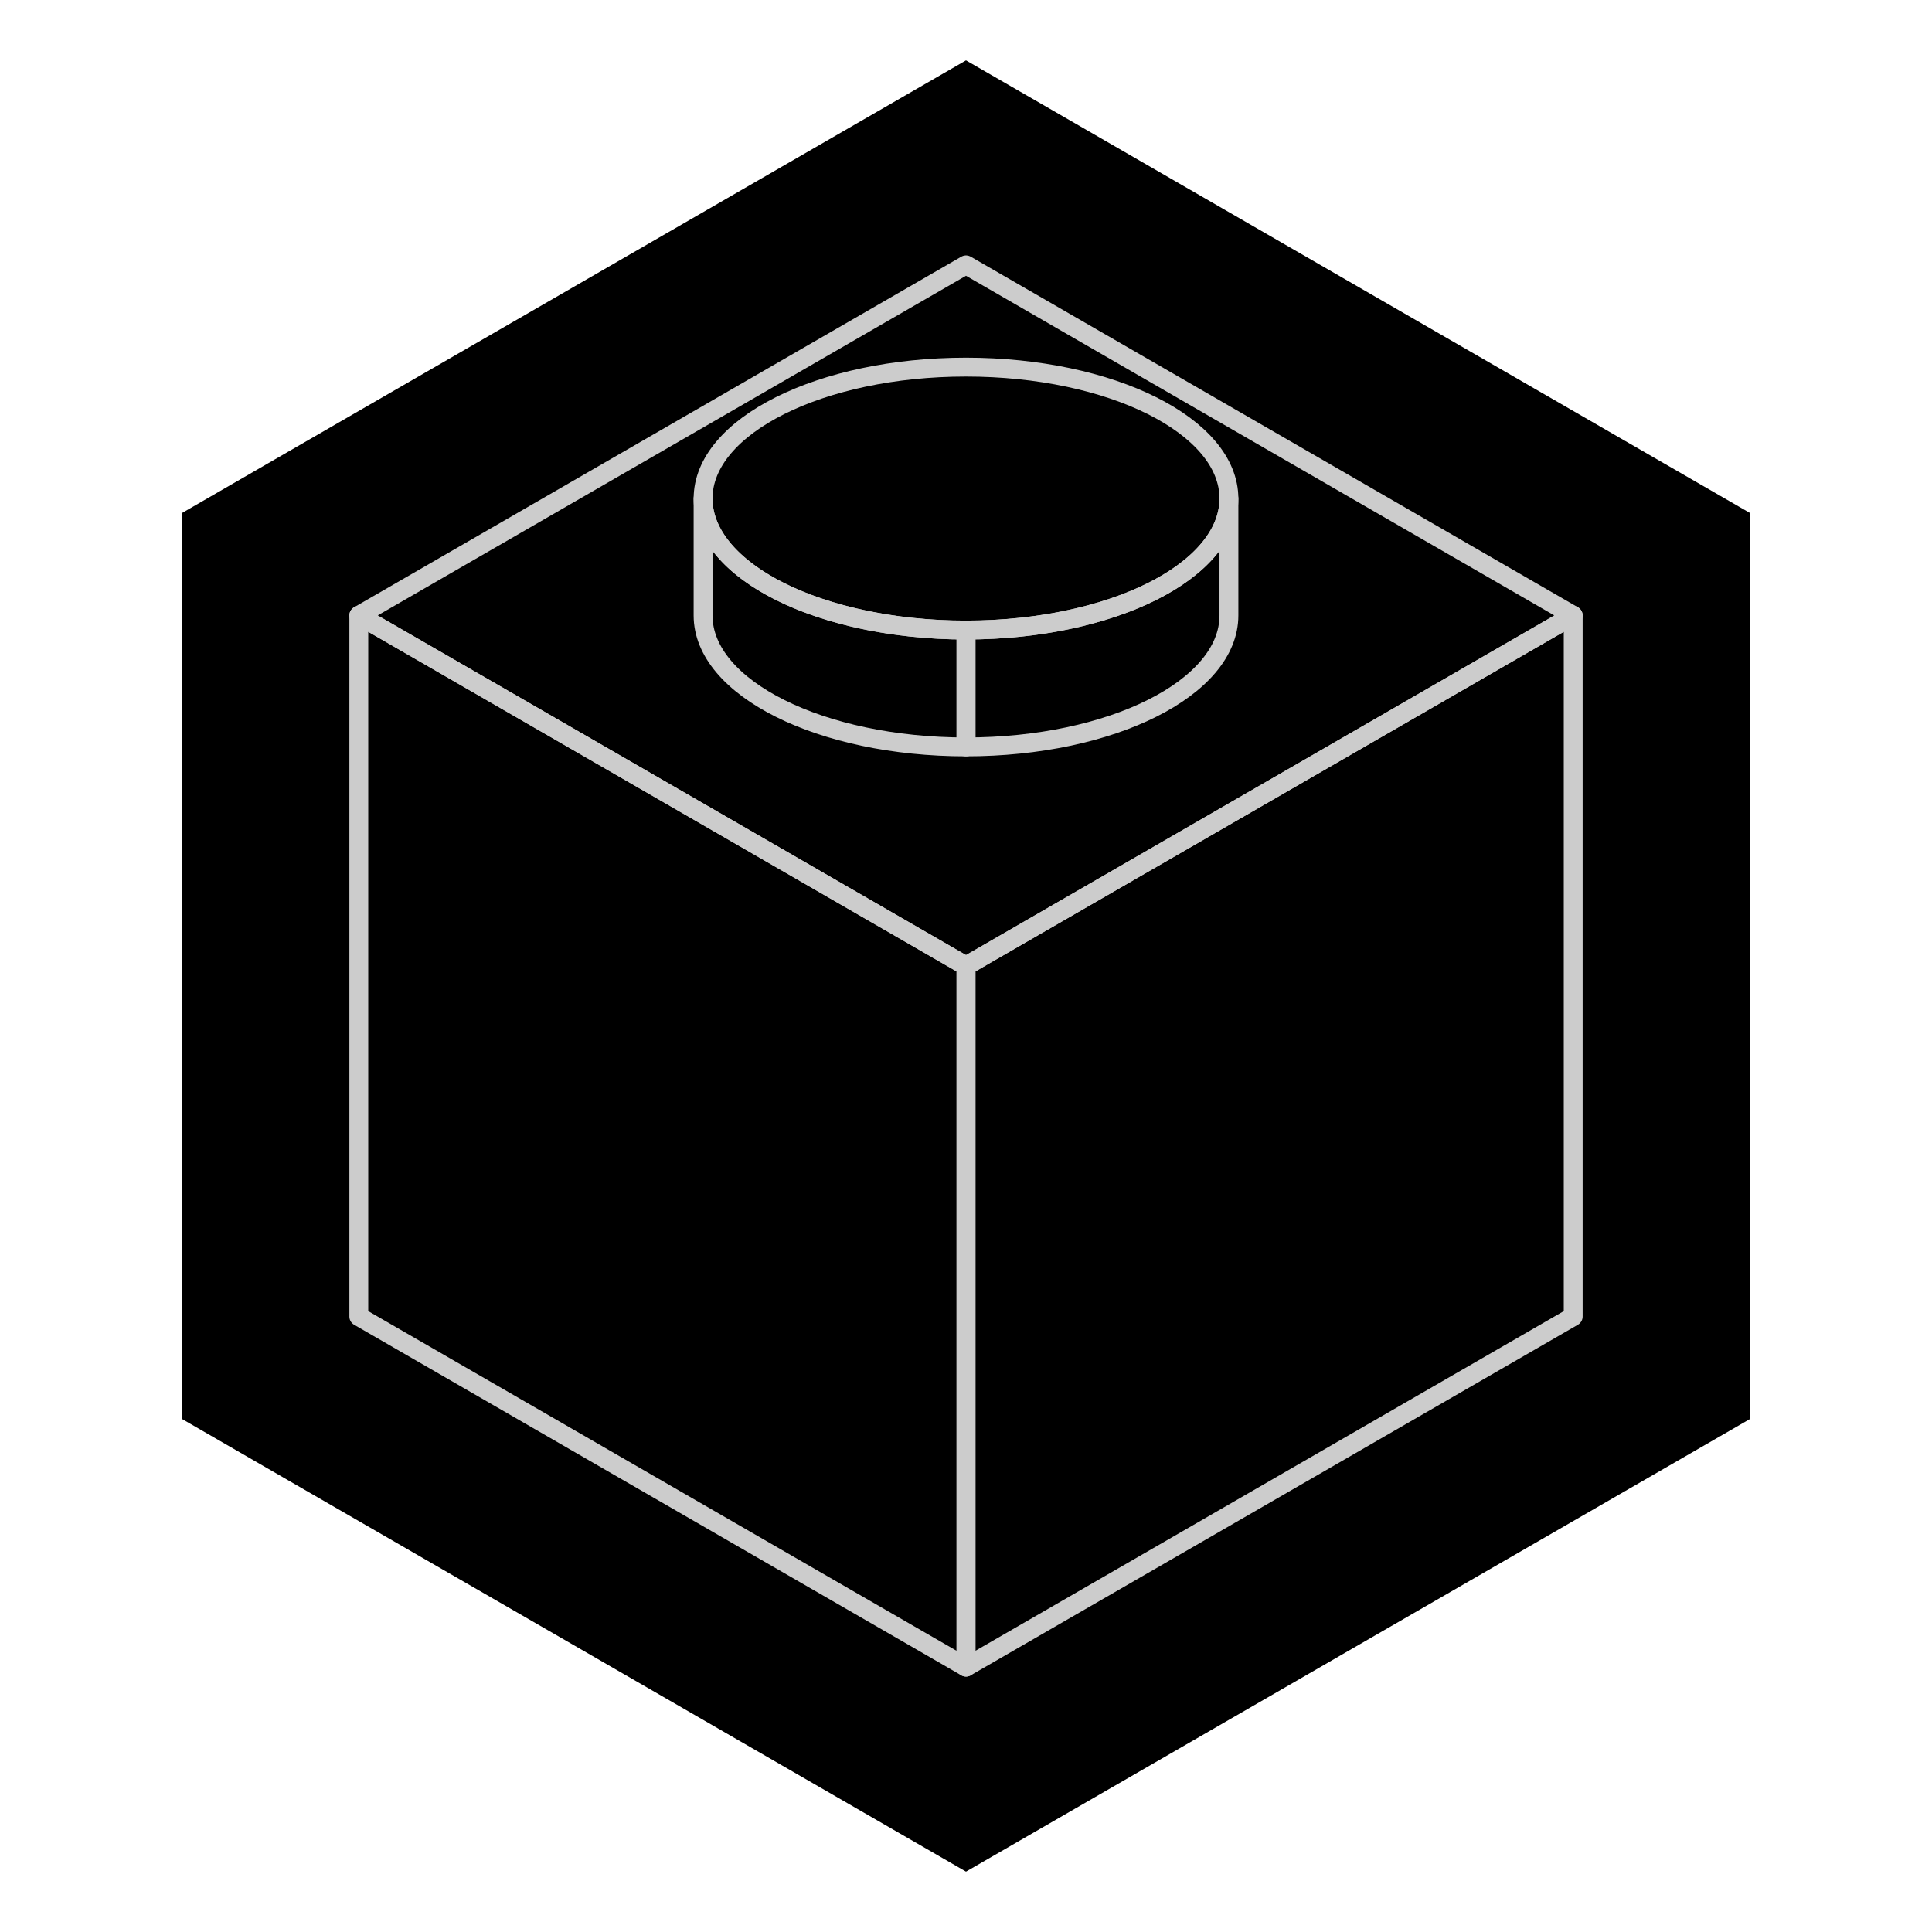
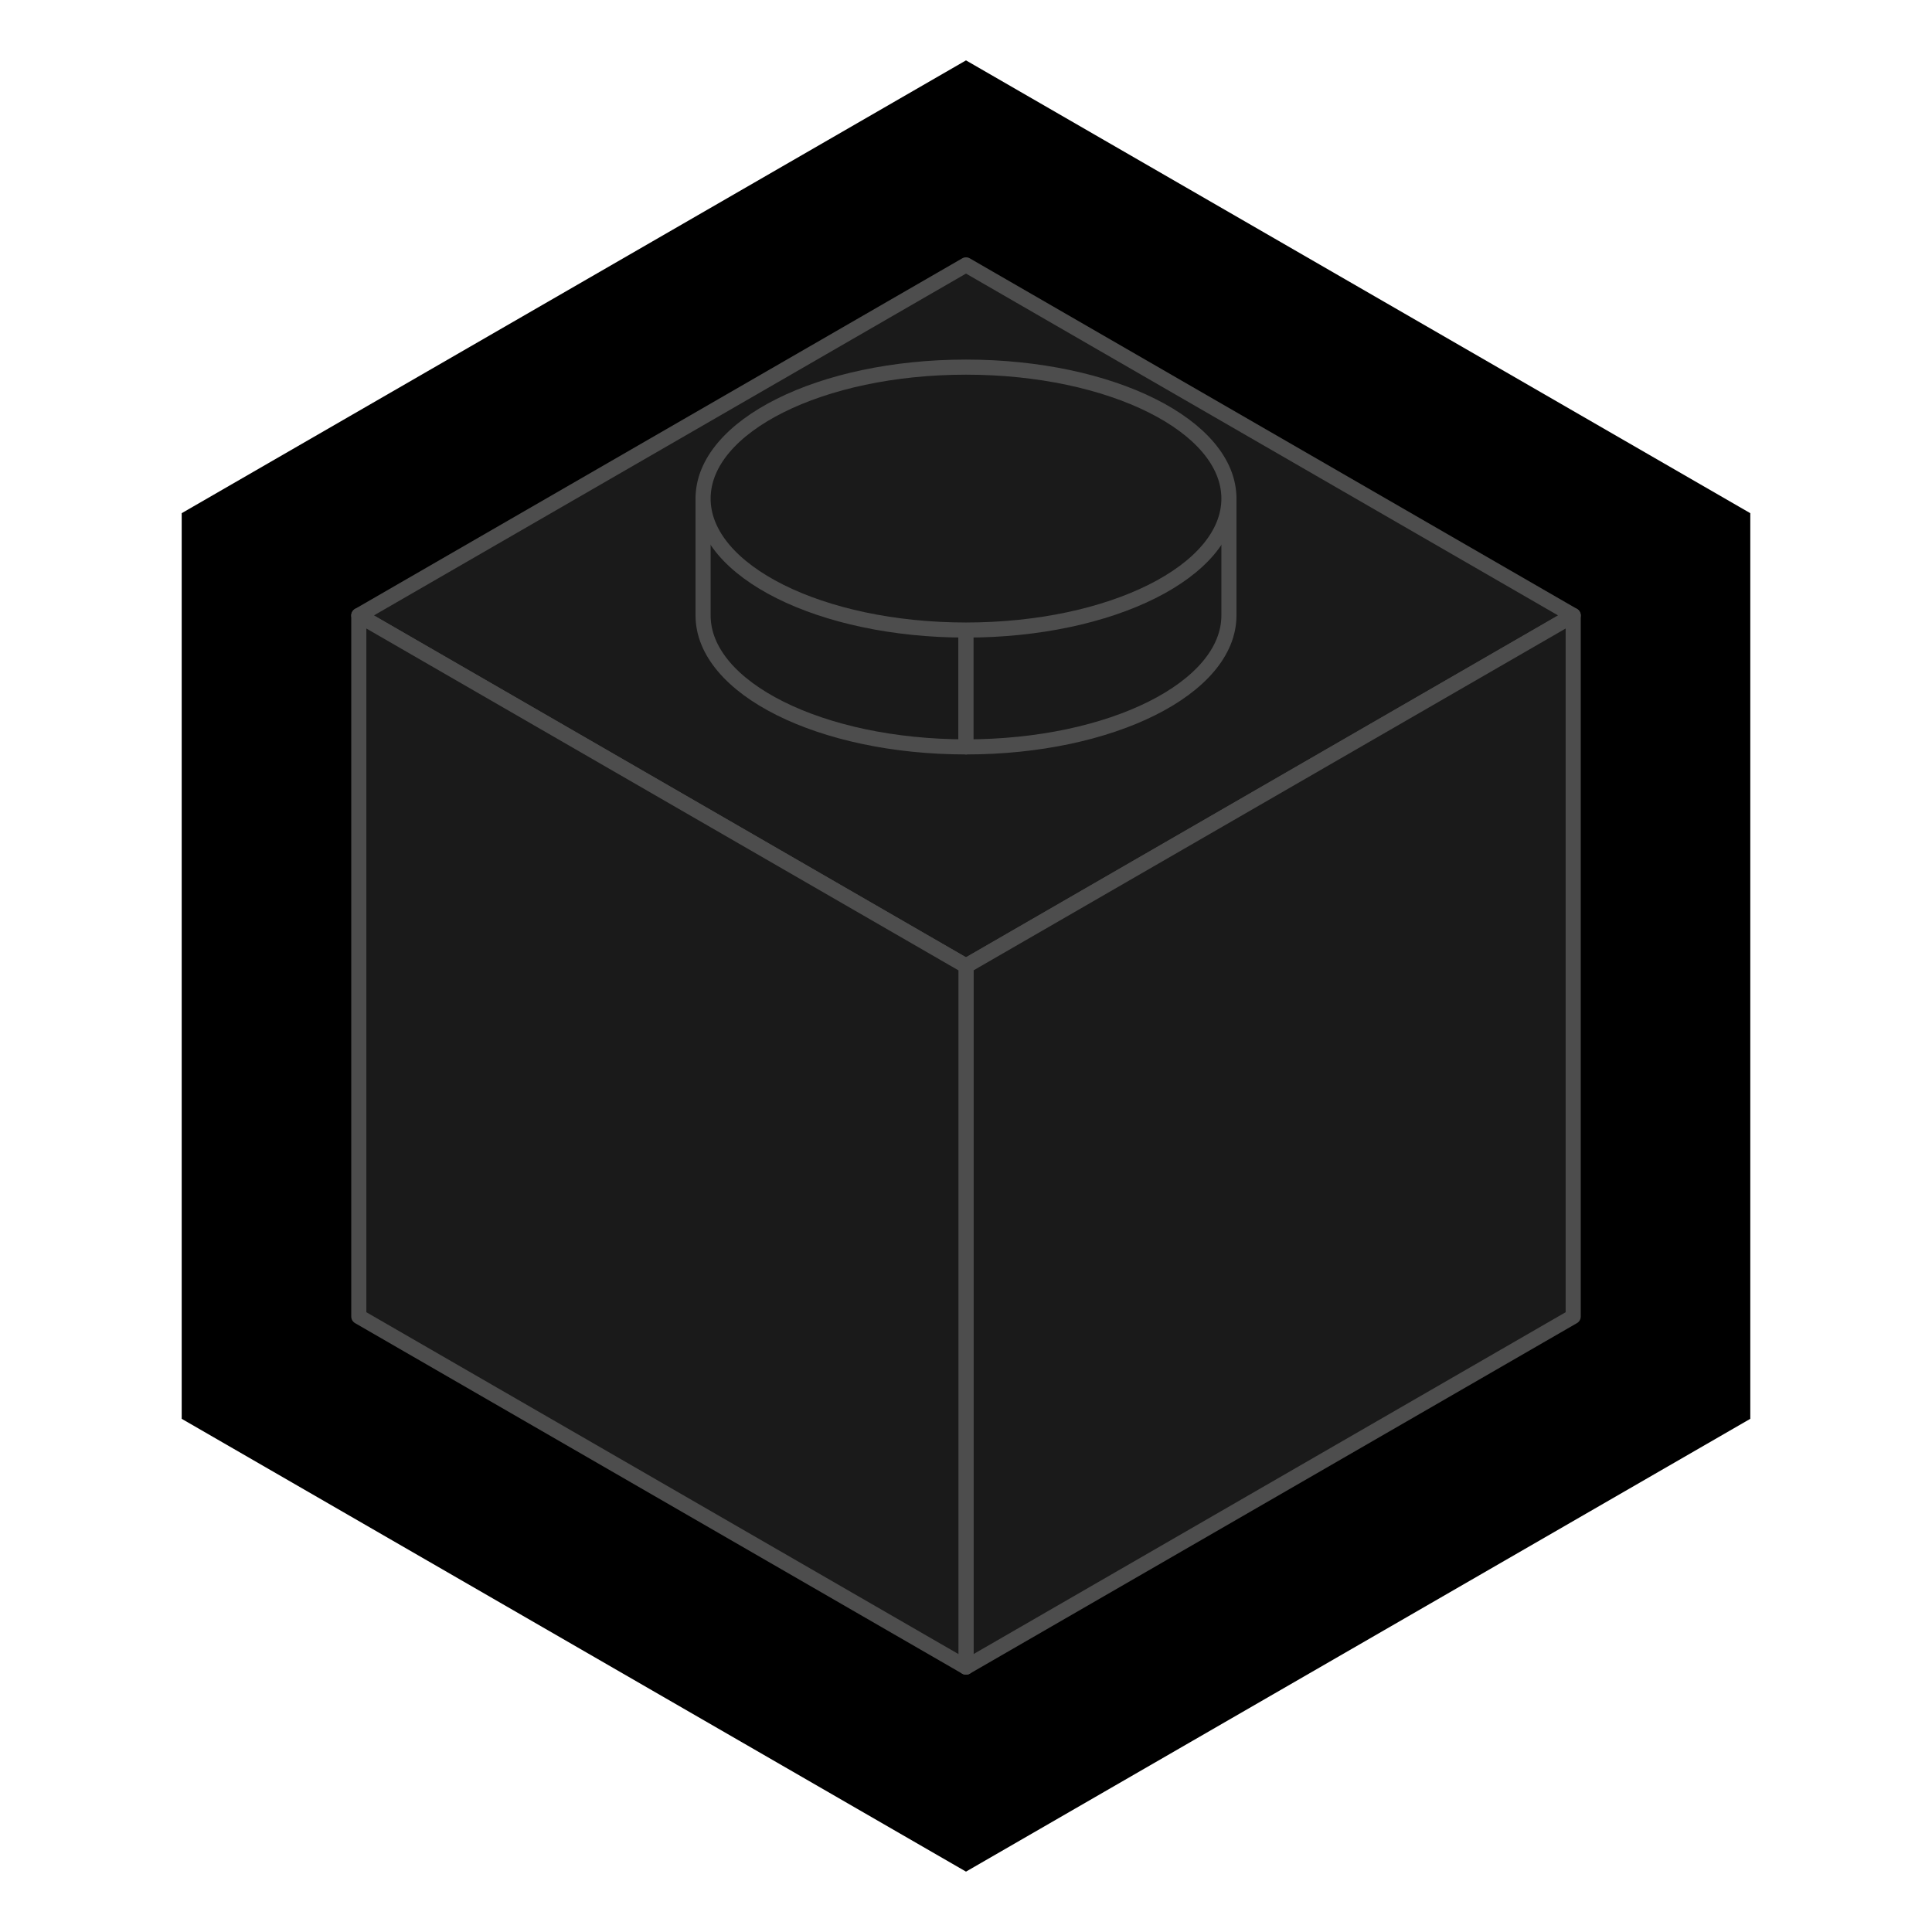
<svg xmlns="http://www.w3.org/2000/svg" width="1024" height="1024" viewBox="0 0 270.933 270.933" version="1.1" id="svg8">
  <defs id="defs2" />
  <g id="layer1" transform="translate(0,-161.5333)">
    <g id="g882">
      <path style="fill:#000000;fill-opacity:1;stroke-width:0.265" id="path3822" d="m 67.733,163.65 56.826,32.808 0,65.617 -56.826,32.808 -56.826,-32.808 2e-6,-65.617 z" transform="matrix(1.935484,0,0,1.935484,4.369903,-146.7419)" />
-       <g id="g872">
-         <path style="fill:none;fill-opacity:1;stroke:#cccccc;stroke-width:2.646;stroke-linecap:round;stroke-linejoin:round;stroke-dasharray:none" d="m 135.467,198.677 -85.15,49.161 85.15,49.161 85.15,-49.161 z" id="path3824" />
-         <path id="path3876" style="fill:none;fill-opacity:1;stroke:#cccccc;stroke-width:2.646;stroke-linecap:round;stroke-linejoin:round;stroke-dasharray:none" d="m 98.596,231.452 v 16.387 a 36.871,18.435 0 0 0 36.871,18.436 v -16.387 a 36.871,18.435 0 0 1 -1.996,-0.027 36.871,18.435 0 0 1 -1.99,-0.081 36.871,18.435 0 0 1 -1.979,-0.135 36.871,18.435 0 0 1 -1.961,-0.188 36.871,18.435 0 0 1 -1.938,-0.241 36.871,18.435 0 0 1 -1.909,-0.294 36.871,18.435 0 0 1 -1.874,-0.344 36.871,18.435 0 0 1 -1.835,-0.394 36.871,18.435 0 0 1 -1.789,-0.444 36.871,18.435 0 0 1 -1.738,-0.491 36.871,18.435 0 0 1 -1.683,-0.537 36.871,18.435 0 0 1 -1.622,-0.582 36.871,18.435 0 0 1 -1.556,-0.626 36.871,18.435 0 0 1 -1.486,-0.667 36.871,18.435 0 0 1 -1.412,-0.706 36.871,18.435 0 0 1 -1.333,-0.743 36.871,18.435 0 0 1 -1.251,-0.778 36.871,18.435 0 0 1 -1.165,-0.811 36.871,18.435 0 0 1 -1.075,-0.841 36.871,18.435 0 0 1 -0.983,-0.869 36.871,18.435 0 0 1 -0.887,-0.895 36.871,18.435 0 0 1 -0.789,-0.917 36.871,18.435 0 0 1 -0.689,-0.937 36.871,18.435 0 0 1 -0.586,-0.954 36.871,18.435 0 0 1 -0.482,-0.969 36.871,18.435 0 0 1 -0.376,-0.98 36.871,18.435 0 0 1 -0.269,-0.99 36.871,18.435 0 0 1 -0.162,-0.995 36.871,18.435 0 0 1 -0.054,-0.998 z" />
-         <path style="fill:none;fill-opacity:1;stroke:#cccccc;stroke-width:2.646;stroke-linecap:round;stroke-linejoin:round;stroke-dasharray:none" d="m 220.617,247.839 -85.15,49.161 v 98.323 l 85.15,-49.161 z" id="path3834" />
-         <path style="fill:none;fill-opacity:1;stroke:#cccccc;stroke-width:2.646;stroke-linecap:round;stroke-linejoin:round;stroke-dasharray:none" d="M 135.467,297 50.317,247.839 v 98.323 l 85.15,49.161 z" id="path3837" />
-         <path id="ellipse3866" style="fill:none;fill-opacity:1;stroke:#cccccc;stroke-width:2.646;stroke-linecap:round;stroke-linejoin:round;stroke-dasharray:none" d="m 135.467,249.887 v 16.387 a 36.871,18.435 0 0 0 36.871,-18.436 v -16.387 a 36.871,18.435 0 0 1 -0.054,0.998 36.871,18.435 0 0 1 -0.162,0.995 36.871,18.435 0 0 1 -0.269,0.99 36.871,18.435 0 0 1 -0.376,0.98 36.871,18.435 0 0 1 -0.482,0.969 36.871,18.435 0 0 1 -0.586,0.954 36.871,18.435 0 0 1 -0.689,0.937 36.871,18.435 0 0 1 -0.789,0.917 36.871,18.435 0 0 1 -0.887,0.895 36.871,18.435 0 0 1 -0.983,0.869 36.871,18.435 0 0 1 -1.075,0.841 36.871,18.435 0 0 1 -1.165,0.811 36.871,18.435 0 0 1 -1.251,0.778 36.871,18.435 0 0 1 -1.333,0.743 36.871,18.435 0 0 1 -1.412,0.706 36.871,18.435 0 0 1 -1.486,0.667 36.871,18.435 0 0 1 -1.556,0.626 36.871,18.435 0 0 1 -1.622,0.582 36.871,18.435 0 0 1 -1.683,0.537 36.871,18.435 0 0 1 -1.738,0.491 36.871,18.435 0 0 1 -1.789,0.444 36.871,18.435 0 0 1 -1.835,0.394 36.871,18.435 0 0 1 -1.874,0.344 36.871,18.435 0 0 1 -1.909,0.294 36.871,18.435 0 0 1 -1.938,0.241 36.871,18.435 0 0 1 -1.961,0.188 36.871,18.435 0 0 1 -1.979,0.135 36.871,18.435 0 0 1 -1.99,0.081 36.871,18.435 0 0 1 -1.996,0.027 z" />
-         <ellipse style="fill:none;fill-opacity:1;stroke:#cccccc;stroke-width:2.646;stroke-linecap:round;stroke-linejoin:round;stroke-dasharray:none" id="ellipse3868" cx="135.467" cy="231.452" rx="36.871" ry="18.435" />
-       </g>
+       <path style="fill:#1a1a1a;fill-opacity:1;stroke:#4d4d4d;stroke-width:2.117;stroke-dasharray:none;stroke-linecap:round;stroke-linejoin:round" d="m 135.467,198.677 -85.15,49.161 85.15,49.161 85.15,-49.161 z" id="path3824" />
+       <path style="fill:#1a1a1a;fill-opacity:1;stroke:#4d4d4d;stroke-width:2.117;stroke-dasharray:none;stroke-linecap:round;stroke-linejoin:round" d="m 135.467,229.403 a 36.871,18.435 0 0 0 -16.874,2.048 H 98.596 v 16.387 a 36.871,18.435 0 0 0 36.871,18.435 z" id="path3876" />
+       <path style="fill:#1a1a1a;fill-opacity:1;stroke:#4d4d4d;stroke-width:2.117;stroke-dasharray:none;stroke-linecap:round;stroke-linejoin:round" d="m 220.617,247.839 -85.15,49.161 v 98.323 l 85.15,-49.161 z" id="path3834" />
+       <path style="fill:#1a1a1a;fill-opacity:1;stroke:#4d4d4d;stroke-width:2.117;stroke-dasharray:none;stroke-linecap:round;stroke-linejoin:round" d="M 135.467,297 50.317,247.839 v 98.323 l 85.15,49.161 z" id="path3837" />
+       <path style="fill:#1a1a1a;fill-opacity:1;stroke:#4d4d4d;stroke-width:2.117;stroke-dasharray:none;stroke-linecap:round;stroke-linejoin:round" d="m 135.467,229.403 v 36.871 a 36.871,18.435 0 0 0 36.871,-18.435 v -16.387 h -20.056 a 36.871,18.435 0 0 0 -16.815,-2.048 z" id="ellipse3866" />
+       <ellipse style="fill:#1a1a1a;fill-opacity:1;stroke:#4d4d4d;stroke-width:2.117;stroke-dasharray:none;stroke-linecap:round;stroke-linejoin:round" id="ellipse3868" cx="135.467" cy="231.452" rx="36.871" ry="18.435" />
    </g>
  </g>
</svg>
